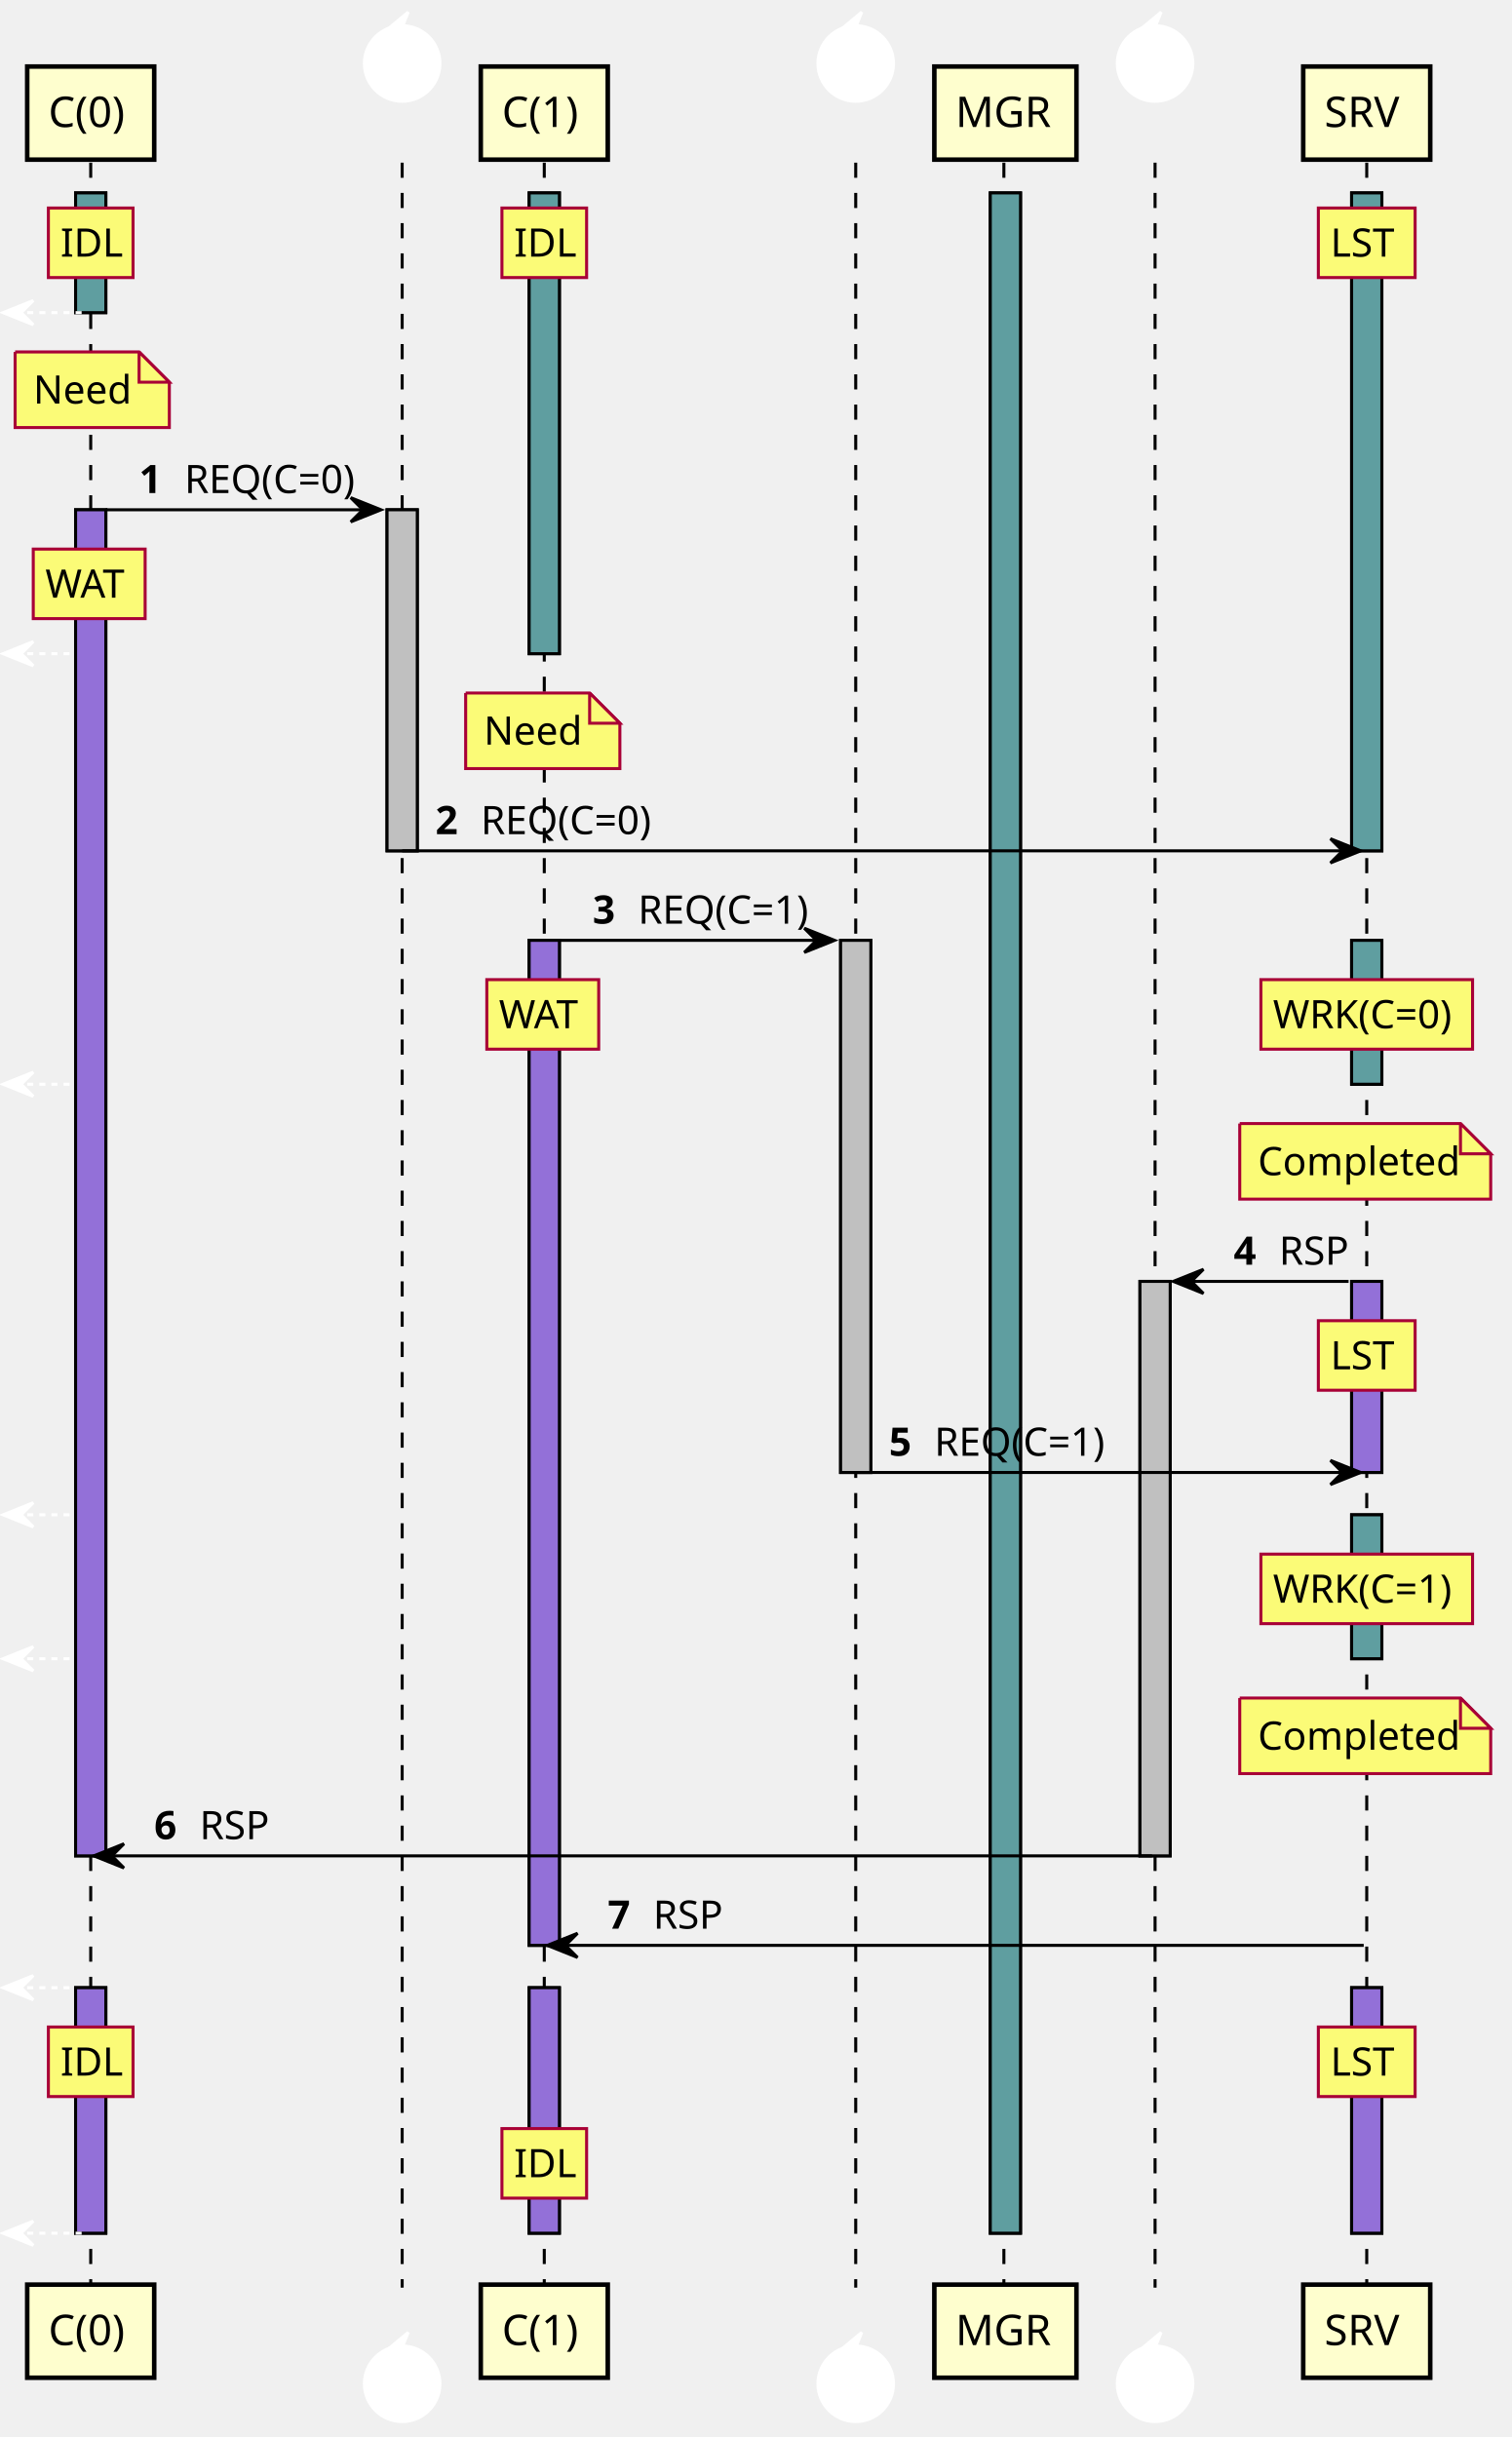
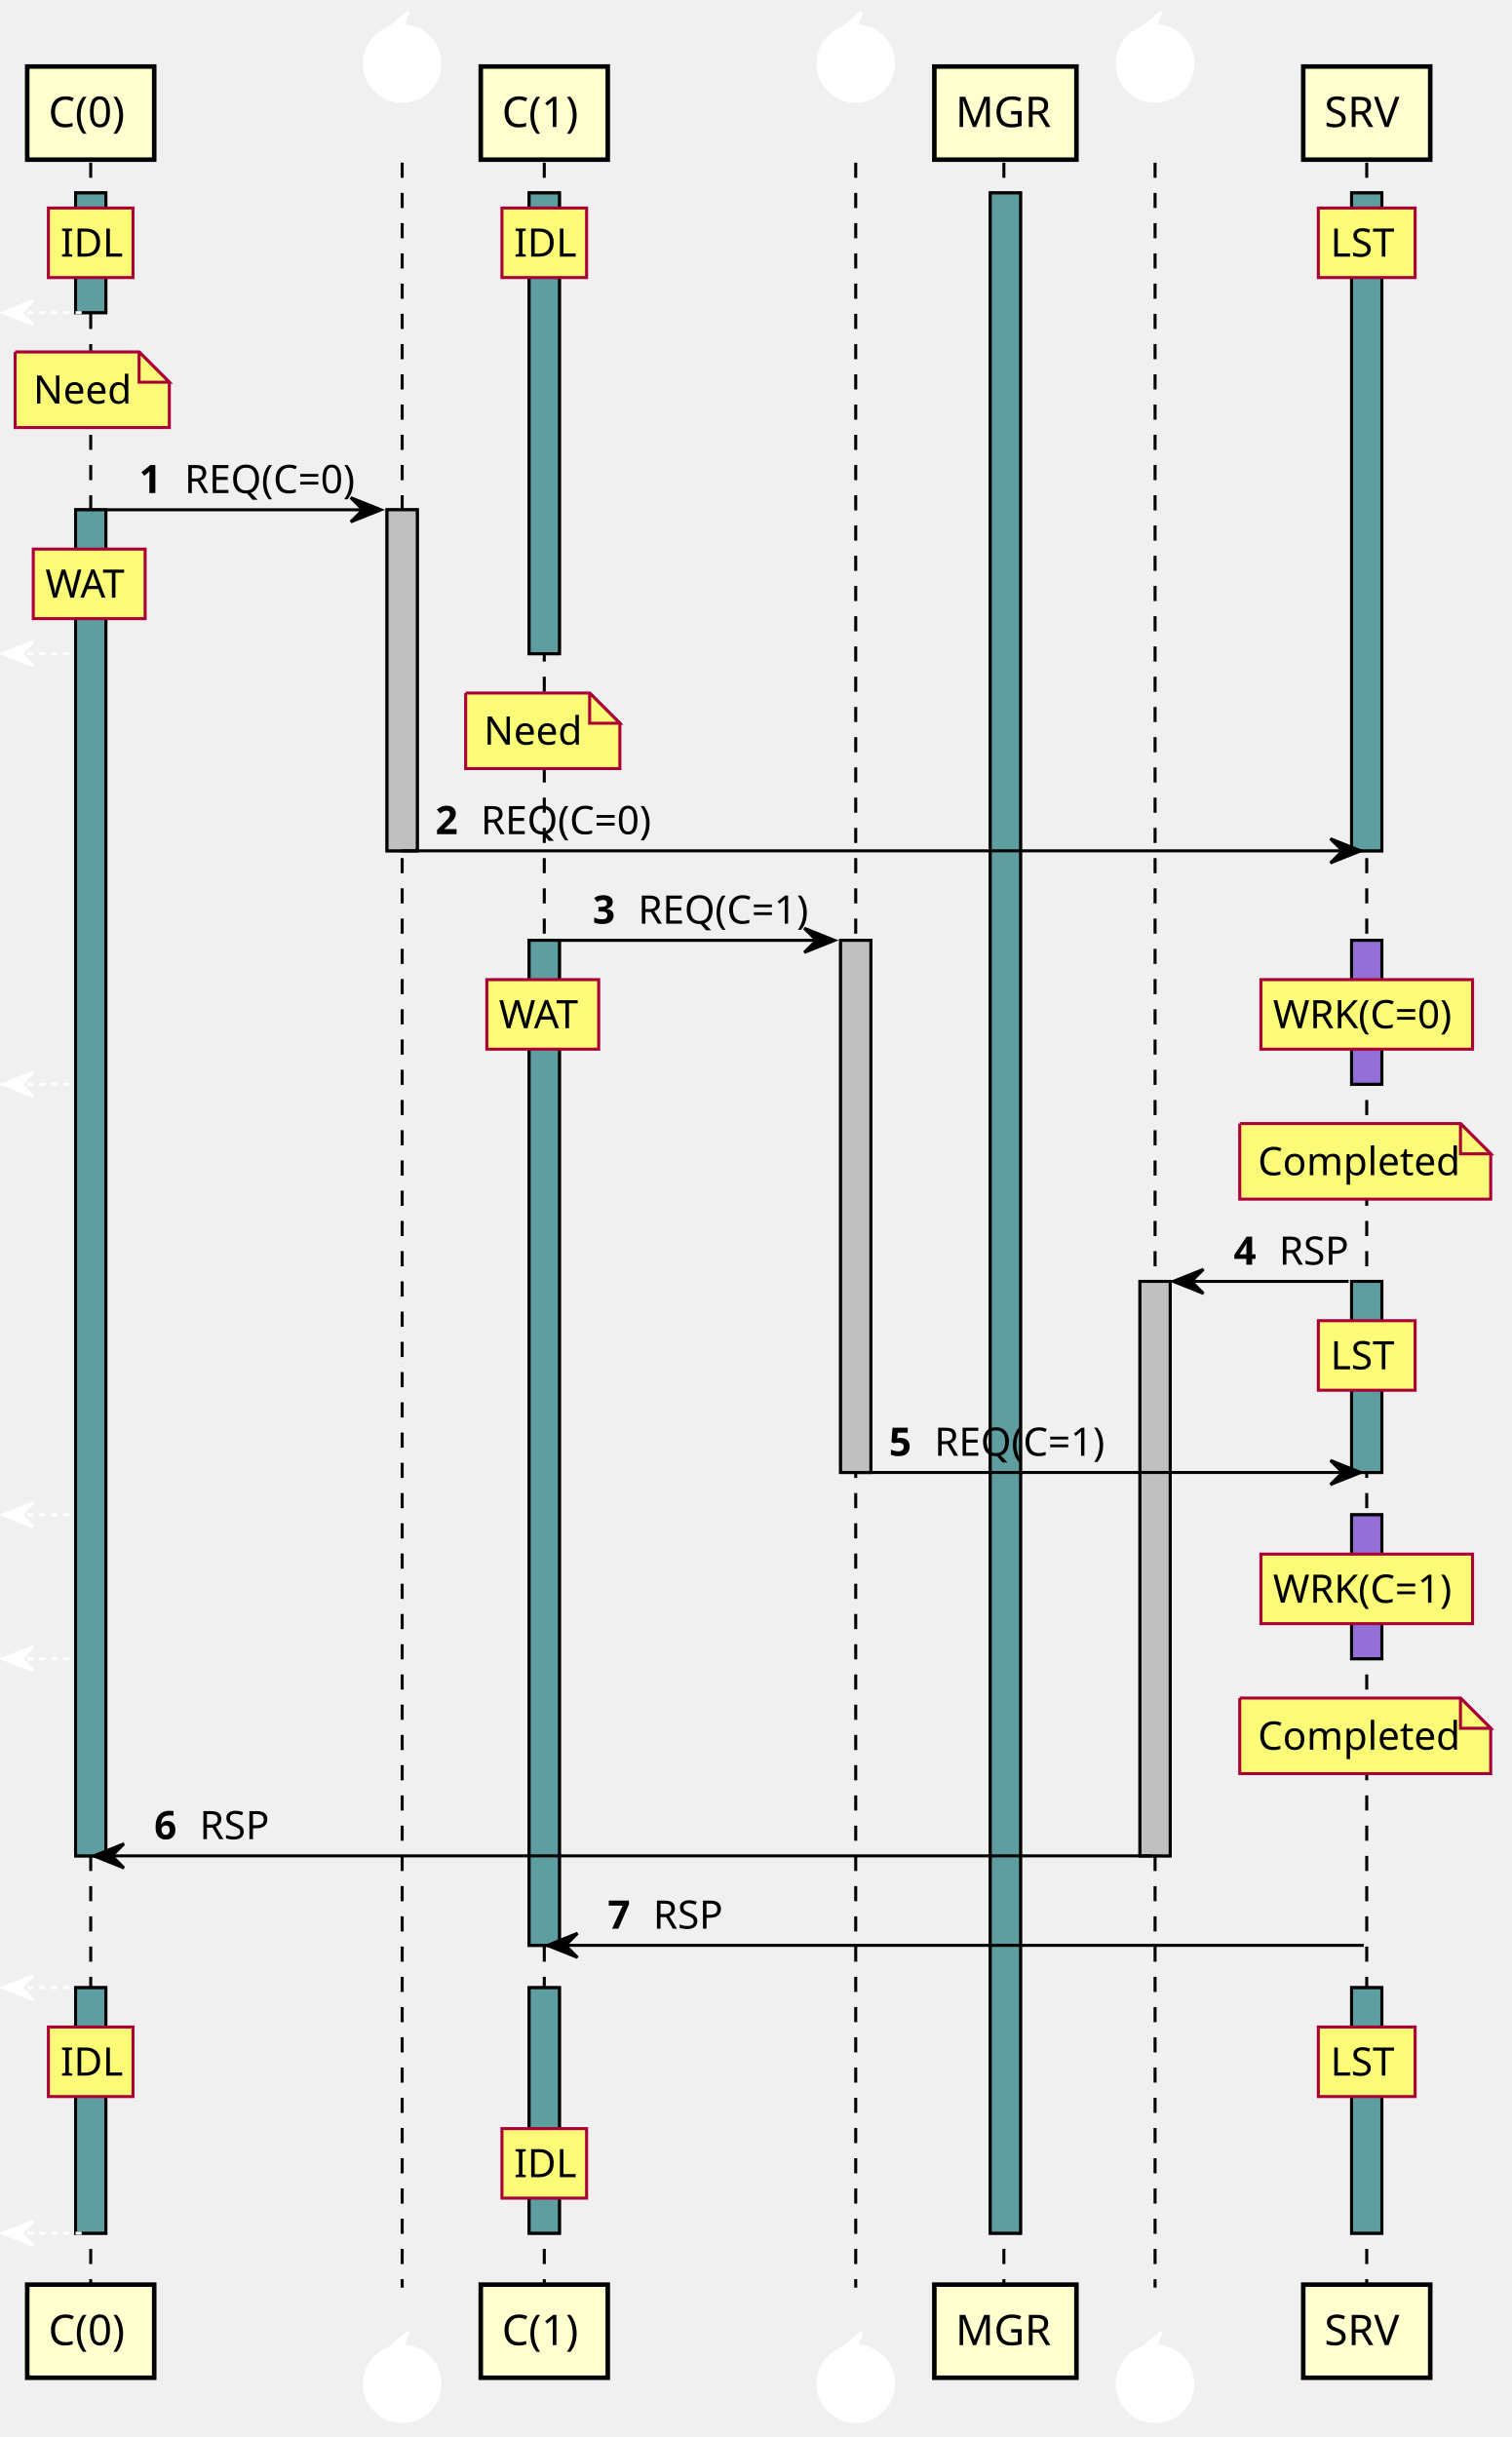
<svg xmlns="http://www.w3.org/2000/svg" contentScriptType="application/ecmascript" contentStyleType="text/css" height="806px" preserveAspectRatio="none" style="width:500px;height:806px;" version="1.1" viewBox="0 0 500 806" width="500px" zoomAndPan="magnify">
  <defs />
  <g>
    <rect fill="#5F9EA0" height="39.6" style="stroke:#000000;stroke-width:1.0;" width="10" x="25" y="63.8" />
-     <rect fill="#9370D8" height="445.2" style="stroke:#000000;stroke-width:1.0;" width="10" x="25" y="168.6" />
-     <rect fill="#9370D8" height="81.2" style="stroke:#000000;stroke-width:1.0;" width="10" x="25" y="657.4" />
+     <rect fill="#5F9EA0" height="445.2" style="stroke:#000000;stroke-width:1.0;" width="10" x="25" y="168.6" />
+     <rect fill="#5F9EA0" height="81.2" style="stroke:#000000;stroke-width:1.0;" width="10" x="25" y="657.4" />
    <rect fill="#C0C0C0" height="112.8" style="stroke:#000000;stroke-width:1.0;" width="10" x="128" y="168.6" />
    <rect fill="#5F9EA0" height="152.4" style="stroke:#000000;stroke-width:1.0;" width="10" x="175" y="63.8" />
-     <rect fill="#9370D8" height="332.4" style="stroke:#000000;stroke-width:1.0;" width="10" x="175" y="311" />
-     <rect fill="#9370D8" height="81.2" style="stroke:#000000;stroke-width:1.0;" width="10" x="175" y="657.4" />
+     <rect fill="#5F9EA0" height="332.4" style="stroke:#000000;stroke-width:1.0;" width="10" x="175" y="311" />
+     <rect fill="#5F9EA0" height="81.2" style="stroke:#000000;stroke-width:1.0;" width="10" x="175" y="657.4" />
    <rect fill="#C0C0C0" height="176" style="stroke:#000000;stroke-width:1.0;" width="10" x="278" y="311" />
    <rect fill="#5F9EA0" height="674.8" style="stroke:#000000;stroke-width:1.0;" width="10" x="327.5" y="63.8" />
    <rect fill="#C0C0C0" height="190" style="stroke:#000000;stroke-width:1.0;" width="10" x="377" y="423.8" />
    <rect fill="#5F9EA0" height="217.6" style="stroke:#000000;stroke-width:1.0;" width="10" x="447" y="63.8" />
-     <rect fill="#5F9EA0" height="47.6" style="stroke:#000000;stroke-width:1.0;" width="10" x="447" y="311" />
-     <rect fill="#9370D8" height="63.2" style="stroke:#000000;stroke-width:1.0;" width="10" x="447" y="423.8" />
-     <rect fill="#5F9EA0" height="47.6" style="stroke:#000000;stroke-width:1.0;" width="10" x="447" y="501" />
-     <rect fill="#9370D8" height="81.2" style="stroke:#000000;stroke-width:1.0;" width="10" x="447" y="657.4" />
+     <rect fill="#9370D8" height="47.6" style="stroke:#000000;stroke-width:1.0;" width="10" x="447" y="311" />
+     <rect fill="#5F9EA0" height="63.2" style="stroke:#000000;stroke-width:1.0;" width="10" x="447" y="423.8" />
+     <rect fill="#9370D8" height="47.6" style="stroke:#000000;stroke-width:1.0;" width="10" x="447" y="501" />
+     <rect fill="#5F9EA0" height="81.2" style="stroke:#000000;stroke-width:1.0;" width="10" x="447" y="657.4" />
    <line style="stroke:#000000;stroke-width:1.0;stroke-dasharray:5.0,5.0;" x1="30" x2="30" y1="53.8" y2="756.6" />
    <line style="stroke:#000000;stroke-width:1.0;stroke-dasharray:5.0,5.0;" x1="133" x2="133" y1="53.8" y2="756.6" />
    <line style="stroke:#000000;stroke-width:1.0;stroke-dasharray:5.0,5.0;" x1="180" x2="180" y1="53.8" y2="756.6" />
    <line style="stroke:#000000;stroke-width:1.0;stroke-dasharray:5.0,5.0;" x1="283" x2="283" y1="53.8" y2="756.6" />
    <line style="stroke:#000000;stroke-width:1.0;stroke-dasharray:5.0,5.0;" x1="332" x2="332" y1="53.8" y2="756.6" />
    <line style="stroke:#000000;stroke-width:1.0;stroke-dasharray:5.0,5.0;" x1="382" x2="382" y1="53.8" y2="756.6" />
    <line style="stroke:#000000;stroke-width:1.0;stroke-dasharray:5.0,5.0;" x1="452" x2="452" y1="53.8" y2="756.6" />
    <rect fill="#FEFECE" height="30.8" style="stroke:#000000;stroke-width:1.5;" width="42" x="9" y="22" />
    <text fill="#000000" font-family="sans-serif" font-size="14" lengthAdjust="spacing" textLength="28" x="16" y="42.006">C(0)</text>
    <rect fill="#FEFECE" height="30.8" style="stroke:#000000;stroke-width:1.5;" width="42" x="9" y="755.6" />
    <text fill="#000000" font-family="sans-serif" font-size="14" lengthAdjust="spacing" textLength="28" x="16" y="775.606">C(0)</text>
    <text fill="#000000" font-family="sans-serif" font-size="14" lengthAdjust="spacing" textLength="0" x="132" y="50.006" />
    <ellipse cx="133" cy="21" fill="#FFFFFF" rx="12" ry="12" style="stroke:#FFFFFF;stroke-width:2.0;" />
    <polygon fill="#FFFFFF" points="129,9,135,4,133,9,135,14,129,9" style="stroke:#FFFFFF;stroke-width:1.0;" />
    <text fill="#000000" font-family="sans-serif" font-size="14" lengthAdjust="spacing" textLength="0" x="132" y="768.606" />
    <ellipse cx="133" cy="788.4" fill="#FFFFFF" rx="12" ry="12" style="stroke:#FFFFFF;stroke-width:2.0;" />
    <polygon fill="#FFFFFF" points="129,776.4,135,771.4,133,776.4,135,781.4,129,776.4" style="stroke:#FFFFFF;stroke-width:1.0;" />
    <rect fill="#FEFECE" height="30.8" style="stroke:#000000;stroke-width:1.5;" width="42" x="159" y="22" />
    <text fill="#000000" font-family="sans-serif" font-size="14" lengthAdjust="spacing" textLength="28" x="166" y="42.006">C(1)</text>
    <rect fill="#FEFECE" height="30.8" style="stroke:#000000;stroke-width:1.5;" width="42" x="159" y="755.6" />
    <text fill="#000000" font-family="sans-serif" font-size="14" lengthAdjust="spacing" textLength="28" x="166" y="775.606">C(1)</text>
    <text fill="#000000" font-family="sans-serif" font-size="14" lengthAdjust="spacing" textLength="0" x="282" y="50.006" />
    <ellipse cx="283" cy="21" fill="#FFFFFF" rx="12" ry="12" style="stroke:#FFFFFF;stroke-width:2.0;" />
    <polygon fill="#FFFFFF" points="279,9,285,4,283,9,285,14,279,9" style="stroke:#FFFFFF;stroke-width:1.0;" />
    <text fill="#000000" font-family="sans-serif" font-size="14" lengthAdjust="spacing" textLength="0" x="282" y="768.606" />
    <ellipse cx="283" cy="788.4" fill="#FFFFFF" rx="12" ry="12" style="stroke:#FFFFFF;stroke-width:2.0;" />
    <polygon fill="#FFFFFF" points="279,776.4,285,771.4,283,776.4,285,781.4,279,776.4" style="stroke:#FFFFFF;stroke-width:1.0;" />
    <rect fill="#FEFECE" height="30.8" style="stroke:#000000;stroke-width:1.5;" width="47" x="309" y="22" />
    <text fill="#000000" font-family="sans-serif" font-size="14" lengthAdjust="spacing" textLength="33" x="316" y="42.006">MGR</text>
    <rect fill="#FEFECE" height="30.8" style="stroke:#000000;stroke-width:1.5;" width="47" x="309" y="755.6" />
    <text fill="#000000" font-family="sans-serif" font-size="14" lengthAdjust="spacing" textLength="33" x="316" y="775.606">MGR</text>
    <text fill="#000000" font-family="sans-serif" font-size="14" lengthAdjust="spacing" textLength="0" x="381" y="50.006" />
    <ellipse cx="382" cy="21" fill="#FFFFFF" rx="12" ry="12" style="stroke:#FFFFFF;stroke-width:2.0;" />
    <polygon fill="#FFFFFF" points="378,9,384,4,382,9,384,14,378,9" style="stroke:#FFFFFF;stroke-width:1.0;" />
    <text fill="#000000" font-family="sans-serif" font-size="14" lengthAdjust="spacing" textLength="0" x="381" y="768.606" />
    <ellipse cx="382" cy="788.4" fill="#FFFFFF" rx="12" ry="12" style="stroke:#FFFFFF;stroke-width:2.0;" />
    <polygon fill="#FFFFFF" points="378,776.4,384,771.4,382,776.4,384,781.4,378,776.4" style="stroke:#FFFFFF;stroke-width:1.0;" />
    <rect fill="#FEFECE" height="30.8" style="stroke:#000000;stroke-width:1.5;" width="42" x="431" y="22" />
    <text fill="#000000" font-family="sans-serif" font-size="14" lengthAdjust="spacing" textLength="28" x="438" y="42.006">SRV</text>
    <rect fill="#FEFECE" height="30.8" style="stroke:#000000;stroke-width:1.5;" width="42" x="431" y="755.6" />
    <text fill="#000000" font-family="sans-serif" font-size="14" lengthAdjust="spacing" textLength="28" x="438" y="775.606">SRV</text>
    <rect fill="#5F9EA0" height="39.6" style="stroke:#000000;stroke-width:1.0;" width="10" x="25" y="63.8" />
-     <rect fill="#9370D8" height="445.2" style="stroke:#000000;stroke-width:1.0;" width="10" x="25" y="168.6" />
-     <rect fill="#9370D8" height="81.2" style="stroke:#000000;stroke-width:1.0;" width="10" x="25" y="657.4" />
+     <rect fill="#5F9EA0" height="445.2" style="stroke:#000000;stroke-width:1.0;" width="10" x="25" y="168.6" />
+     <rect fill="#5F9EA0" height="81.2" style="stroke:#000000;stroke-width:1.0;" width="10" x="25" y="657.4" />
    <rect fill="#C0C0C0" height="112.8" style="stroke:#000000;stroke-width:1.0;" width="10" x="128" y="168.6" />
    <rect fill="#5F9EA0" height="152.4" style="stroke:#000000;stroke-width:1.0;" width="10" x="175" y="63.8" />
-     <rect fill="#9370D8" height="332.4" style="stroke:#000000;stroke-width:1.0;" width="10" x="175" y="311" />
-     <rect fill="#9370D8" height="81.2" style="stroke:#000000;stroke-width:1.0;" width="10" x="175" y="657.4" />
+     <rect fill="#5F9EA0" height="332.4" style="stroke:#000000;stroke-width:1.0;" width="10" x="175" y="311" />
+     <rect fill="#5F9EA0" height="81.2" style="stroke:#000000;stroke-width:1.0;" width="10" x="175" y="657.4" />
    <rect fill="#C0C0C0" height="176" style="stroke:#000000;stroke-width:1.0;" width="10" x="278" y="311" />
    <rect fill="#5F9EA0" height="674.8" style="stroke:#000000;stroke-width:1.0;" width="10" x="327.5" y="63.8" />
    <rect fill="#C0C0C0" height="190" style="stroke:#000000;stroke-width:1.0;" width="10" x="377" y="423.8" />
    <rect fill="#5F9EA0" height="217.6" style="stroke:#000000;stroke-width:1.0;" width="10" x="447" y="63.8" />
-     <rect fill="#5F9EA0" height="47.6" style="stroke:#000000;stroke-width:1.0;" width="10" x="447" y="311" />
-     <rect fill="#9370D8" height="63.2" style="stroke:#000000;stroke-width:1.0;" width="10" x="447" y="423.8" />
-     <rect fill="#5F9EA0" height="47.6" style="stroke:#000000;stroke-width:1.0;" width="10" x="447" y="501" />
-     <rect fill="#9370D8" height="81.2" style="stroke:#000000;stroke-width:1.0;" width="10" x="447" y="657.4" />
+     <rect fill="#9370D8" height="47.6" style="stroke:#000000;stroke-width:1.0;" width="10" x="447" y="311" />
+     <rect fill="#5F9EA0" height="63.2" style="stroke:#000000;stroke-width:1.0;" width="10" x="447" y="423.8" />
+     <rect fill="#9370D8" height="47.6" style="stroke:#000000;stroke-width:1.0;" width="10" x="447" y="501" />
+     <rect fill="#5F9EA0" height="81.2" style="stroke:#000000;stroke-width:1.0;" width="10" x="447" y="657.4" />
    <rect fill="#FBFB77" height="23" style="stroke:#A80036;stroke-width:1.0;" width="28" x="16" y="68.8" />
    <text fill="#000000" font-family="sans-serif" font-size="13" lengthAdjust="spacing" textLength="20" x="20" y="84.877">IDL</text>
    <rect fill="#FBFB77" height="23" style="stroke:#A80036;stroke-width:1.0;" width="28" x="166" y="68.8" />
    <text fill="#000000" font-family="sans-serif" font-size="13" lengthAdjust="spacing" textLength="20" x="170" y="84.877">IDL</text>
    <rect fill="#FBFB77" height="23" style="stroke:#A80036;stroke-width:1.0;" width="32" x="436" y="68.8" />
    <text fill="#000000" font-family="sans-serif" font-size="13" lengthAdjust="spacing" textLength="24" x="440" y="84.877">LST</text>
    <polygon fill="#FFFFFF" points="11,99.4,1,103.4,11,107.4,7,103.4" style="stroke:#FFFFFF;stroke-width:1.0;" />
    <line style="stroke:#FFFFFF;stroke-width:1.0;stroke-dasharray:2.0,2.0;" x1="5" x2="29" y1="103.4" y2="103.4" />
    <path d="M5,116.4 L5,141.4 L56,141.4 L56,126.4 L46,116.4 L5,116.4 " fill="#FBFB77" style="stroke:#A80036;stroke-width:1.0;" />
    <path d="M46,116.4 L46,126.4 L56,126.4 L46,116.4 " fill="#FBFB77" style="stroke:#A80036;stroke-width:1.0;" />
    <text fill="#000000" font-family="sans-serif" font-size="13" lengthAdjust="spacing" textLength="30" x="11" y="133.477">Need</text>
    <polygon fill="#000000" points="116,164.6,126,168.6,116,172.6,120,168.6" style="stroke:#000000;stroke-width:1.0;" />
    <line style="stroke:#000000;stroke-width:1.0;" x1="35" x2="122" y1="168.6" y2="168.6" />
    <text fill="#000000" font-family="sans-serif" font-size="13" lengthAdjust="spacing" textLength="0" x="46" y="163.077" />
    <text fill="#000000" font-family="sans-serif" font-size="13" font-weight="bold" lengthAdjust="spacing" textLength="7" x="46" y="163.077">1</text>
    <text fill="#000000" font-family="sans-serif" font-size="13" lengthAdjust="spacing" textLength="0" x="57" y="163.077" />
    <text fill="#000000" font-family="sans-serif" font-size="13" lengthAdjust="spacing" textLength="60" x="61" y="163.077">REQ(C=0)</text>
    <rect fill="#FBFB77" height="23" style="stroke:#A80036;stroke-width:1.0;" width="37" x="11" y="181.6" />
    <text fill="#000000" font-family="sans-serif" font-size="13" lengthAdjust="spacing" textLength="29" x="15" y="197.677">WAT</text>
    <polygon fill="#FFFFFF" points="11,212.2,1,216.2,11,220.2,7,216.2" style="stroke:#FFFFFF;stroke-width:1.0;" />
    <line style="stroke:#FFFFFF;stroke-width:1.0;stroke-dasharray:2.0,2.0;" x1="5" x2="24" y1="216.2" y2="216.2" />
    <path d="M154,229.2 L154,254.2 L205,254.2 L205,239.2 L195,229.2 L154,229.2 " fill="#FBFB77" style="stroke:#A80036;stroke-width:1.0;" />
    <path d="M195,229.2 L195,239.2 L205,239.2 L195,229.2 " fill="#FBFB77" style="stroke:#A80036;stroke-width:1.0;" />
    <text fill="#000000" font-family="sans-serif" font-size="13" lengthAdjust="spacing" textLength="30" x="160" y="246.277">Need</text>
    <polygon fill="#000000" points="440,277.4,450,281.4,440,285.4,444,281.4" style="stroke:#000000;stroke-width:1.0;" />
    <line style="stroke:#000000;stroke-width:1.0;" x1="133" x2="446" y1="281.4" y2="281.4" />
    <text fill="#000000" font-family="sans-serif" font-size="13" lengthAdjust="spacing" textLength="0" x="144" y="275.877" />
    <text fill="#000000" font-family="sans-serif" font-size="13" font-weight="bold" lengthAdjust="spacing" textLength="7" x="144" y="275.877">2</text>
    <text fill="#000000" font-family="sans-serif" font-size="13" lengthAdjust="spacing" textLength="0" x="155" y="275.877" />
    <text fill="#000000" font-family="sans-serif" font-size="13" lengthAdjust="spacing" textLength="60" x="159" y="275.877">REQ(C=0)</text>
    <polygon fill="#000000" points="266,307,276,311,266,315,270,311" style="stroke:#000000;stroke-width:1.0;" />
    <line style="stroke:#000000;stroke-width:1.0;" x1="185" x2="272" y1="311" y2="311" />
    <text fill="#000000" font-family="sans-serif" font-size="13" lengthAdjust="spacing" textLength="0" x="196" y="305.477" />
    <text fill="#000000" font-family="sans-serif" font-size="13" font-weight="bold" lengthAdjust="spacing" textLength="7" x="196" y="305.477">3</text>
    <text fill="#000000" font-family="sans-serif" font-size="13" lengthAdjust="spacing" textLength="0" x="207" y="305.477" />
    <text fill="#000000" font-family="sans-serif" font-size="13" lengthAdjust="spacing" textLength="60" x="211" y="305.477">REQ(C=1)</text>
    <rect fill="#FBFB77" height="23" style="stroke:#A80036;stroke-width:1.0;" width="37" x="161" y="324" />
    <text fill="#000000" font-family="sans-serif" font-size="13" lengthAdjust="spacing" textLength="29" x="165" y="340.077">WAT</text>
    <rect fill="#FBFB77" height="23" style="stroke:#A80036;stroke-width:1.0;" width="70" x="417" y="324" />
    <text fill="#000000" font-family="sans-serif" font-size="13" lengthAdjust="spacing" textLength="62" x="421" y="340.077">WRK(C=0)</text>
    <polygon fill="#FFFFFF" points="11,354.6,1,358.6,11,362.6,7,358.6" style="stroke:#FFFFFF;stroke-width:1.0;" />
    <line style="stroke:#FFFFFF;stroke-width:1.0;stroke-dasharray:2.0,2.0;" x1="5" x2="24" y1="358.6" y2="358.6" />
    <path d="M410,371.6 L410,396.6 L493,396.6 L493,381.6 L483,371.6 L410,371.6 " fill="#FBFB77" style="stroke:#A80036;stroke-width:1.0;" />
    <path d="M483,371.6 L483,381.6 L493,381.6 L483,371.6 " fill="#FBFB77" style="stroke:#A80036;stroke-width:1.0;" />
    <text fill="#000000" font-family="sans-serif" font-size="13" lengthAdjust="spacing" textLength="62" x="416" y="388.677">Completed</text>
    <polygon fill="#000000" points="398,419.8,388,423.8,398,427.8,394,423.8" style="stroke:#000000;stroke-width:1.0;" />
    <line style="stroke:#000000;stroke-width:1.0;" x1="392" x2="446" y1="423.8" y2="423.8" />
    <text fill="#000000" font-family="sans-serif" font-size="13" lengthAdjust="spacing" textLength="0" x="408" y="418.277" />
    <text fill="#000000" font-family="sans-serif" font-size="13" font-weight="bold" lengthAdjust="spacing" textLength="7" x="408" y="418.277">4</text>
    <text fill="#000000" font-family="sans-serif" font-size="13" lengthAdjust="spacing" textLength="0" x="419" y="418.277" />
    <text fill="#000000" font-family="sans-serif" font-size="13" lengthAdjust="spacing" textLength="27" x="423" y="418.277">RSP</text>
    <rect fill="#FBFB77" height="23" style="stroke:#A80036;stroke-width:1.0;" width="32" x="436" y="436.8" />
    <text fill="#000000" font-family="sans-serif" font-size="13" lengthAdjust="spacing" textLength="24" x="440" y="452.877">LST</text>
    <polygon fill="#000000" points="440,483,450,487,440,491,444,487" style="stroke:#000000;stroke-width:1.0;" />
    <line style="stroke:#000000;stroke-width:1.0;" x1="283" x2="446" y1="487" y2="487" />
    <text fill="#000000" font-family="sans-serif" font-size="13" lengthAdjust="spacing" textLength="0" x="294" y="481.477" />
    <text fill="#000000" font-family="sans-serif" font-size="13" font-weight="bold" lengthAdjust="spacing" textLength="7" x="294" y="481.477">5</text>
    <text fill="#000000" font-family="sans-serif" font-size="13" lengthAdjust="spacing" textLength="0" x="305" y="481.477" />
    <text fill="#000000" font-family="sans-serif" font-size="13" lengthAdjust="spacing" textLength="60" x="309" y="481.477">REQ(C=1)</text>
    <polygon fill="#FFFFFF" points="11,497,1,501,11,505,7,501" style="stroke:#FFFFFF;stroke-width:1.0;" />
    <line style="stroke:#FFFFFF;stroke-width:1.0;stroke-dasharray:2.0,2.0;" x1="5" x2="24" y1="501" y2="501" />
    <rect fill="#FBFB77" height="23" style="stroke:#A80036;stroke-width:1.0;" width="70" x="417" y="514" />
    <text fill="#000000" font-family="sans-serif" font-size="13" lengthAdjust="spacing" textLength="62" x="421" y="530.077">WRK(C=1)</text>
    <polygon fill="#FFFFFF" points="11,544.6,1,548.6,11,552.6,7,548.6" style="stroke:#FFFFFF;stroke-width:1.0;" />
    <line style="stroke:#FFFFFF;stroke-width:1.0;stroke-dasharray:2.0,2.0;" x1="5" x2="24" y1="548.6" y2="548.6" />
    <path d="M410,561.6 L410,586.6 L493,586.6 L493,571.6 L483,561.6 L410,561.6 " fill="#FBFB77" style="stroke:#A80036;stroke-width:1.0;" />
    <path d="M483,561.6 L483,571.6 L493,571.6 L483,561.6 " fill="#FBFB77" style="stroke:#A80036;stroke-width:1.0;" />
    <text fill="#000000" font-family="sans-serif" font-size="13" lengthAdjust="spacing" textLength="62" x="416" y="578.677">Completed</text>
    <polygon fill="#000000" points="41,609.8,31,613.8,41,617.8,37,613.8" style="stroke:#000000;stroke-width:1.0;" />
    <line style="stroke:#000000;stroke-width:1.0;" x1="35" x2="381" y1="613.8" y2="613.8" />
    <text fill="#000000" font-family="sans-serif" font-size="13" lengthAdjust="spacing" textLength="0" x="51" y="608.277" />
    <text fill="#000000" font-family="sans-serif" font-size="13" font-weight="bold" lengthAdjust="spacing" textLength="7" x="51" y="608.277">6</text>
    <text fill="#000000" font-family="sans-serif" font-size="13" lengthAdjust="spacing" textLength="0" x="62" y="608.277" />
    <text fill="#000000" font-family="sans-serif" font-size="13" lengthAdjust="spacing" textLength="27" x="66" y="608.277">RSP</text>
    <polygon fill="#000000" points="191,639.4,181,643.4,191,647.4,187,643.4" style="stroke:#000000;stroke-width:1.0;" />
    <line style="stroke:#000000;stroke-width:1.0;" x1="185" x2="451" y1="643.4" y2="643.4" />
    <text fill="#000000" font-family="sans-serif" font-size="13" lengthAdjust="spacing" textLength="0" x="201" y="637.877" />
    <text fill="#000000" font-family="sans-serif" font-size="13" font-weight="bold" lengthAdjust="spacing" textLength="7" x="201" y="637.877">7</text>
    <text fill="#000000" font-family="sans-serif" font-size="13" lengthAdjust="spacing" textLength="0" x="212" y="637.877" />
    <text fill="#000000" font-family="sans-serif" font-size="13" lengthAdjust="spacing" textLength="27" x="216" y="637.877">RSP</text>
    <polygon fill="#FFFFFF" points="11,653.4,1,657.4,11,661.4,7,657.4" style="stroke:#FFFFFF;stroke-width:1.0;" />
    <line style="stroke:#FFFFFF;stroke-width:1.0;stroke-dasharray:2.0,2.0;" x1="5" x2="24" y1="657.4" y2="657.4" />
    <rect fill="#FBFB77" height="23" style="stroke:#A80036;stroke-width:1.0;" width="32" x="436" y="670.4" />
    <text fill="#000000" font-family="sans-serif" font-size="13" lengthAdjust="spacing" textLength="24" x="440" y="686.477">LST</text>
    <rect fill="#FBFB77" height="23" style="stroke:#A80036;stroke-width:1.0;" width="28" x="16" y="670.4" />
    <text fill="#000000" font-family="sans-serif" font-size="13" lengthAdjust="spacing" textLength="20" x="20" y="686.477">IDL</text>
    <rect fill="#FBFB77" height="23" style="stroke:#A80036;stroke-width:1.0;" width="28" x="166" y="704" />
    <text fill="#000000" font-family="sans-serif" font-size="13" lengthAdjust="spacing" textLength="20" x="170" y="720.077">IDL</text>
    <polygon fill="#FFFFFF" points="11,734.6,1,738.6,11,742.6,7,738.6" style="stroke:#FFFFFF;stroke-width:1.0;" />
    <line style="stroke:#FFFFFF;stroke-width:1.0;stroke-dasharray:2.0,2.0;" x1="5" x2="29" y1="738.6" y2="738.6" />
  </g>
</svg>
